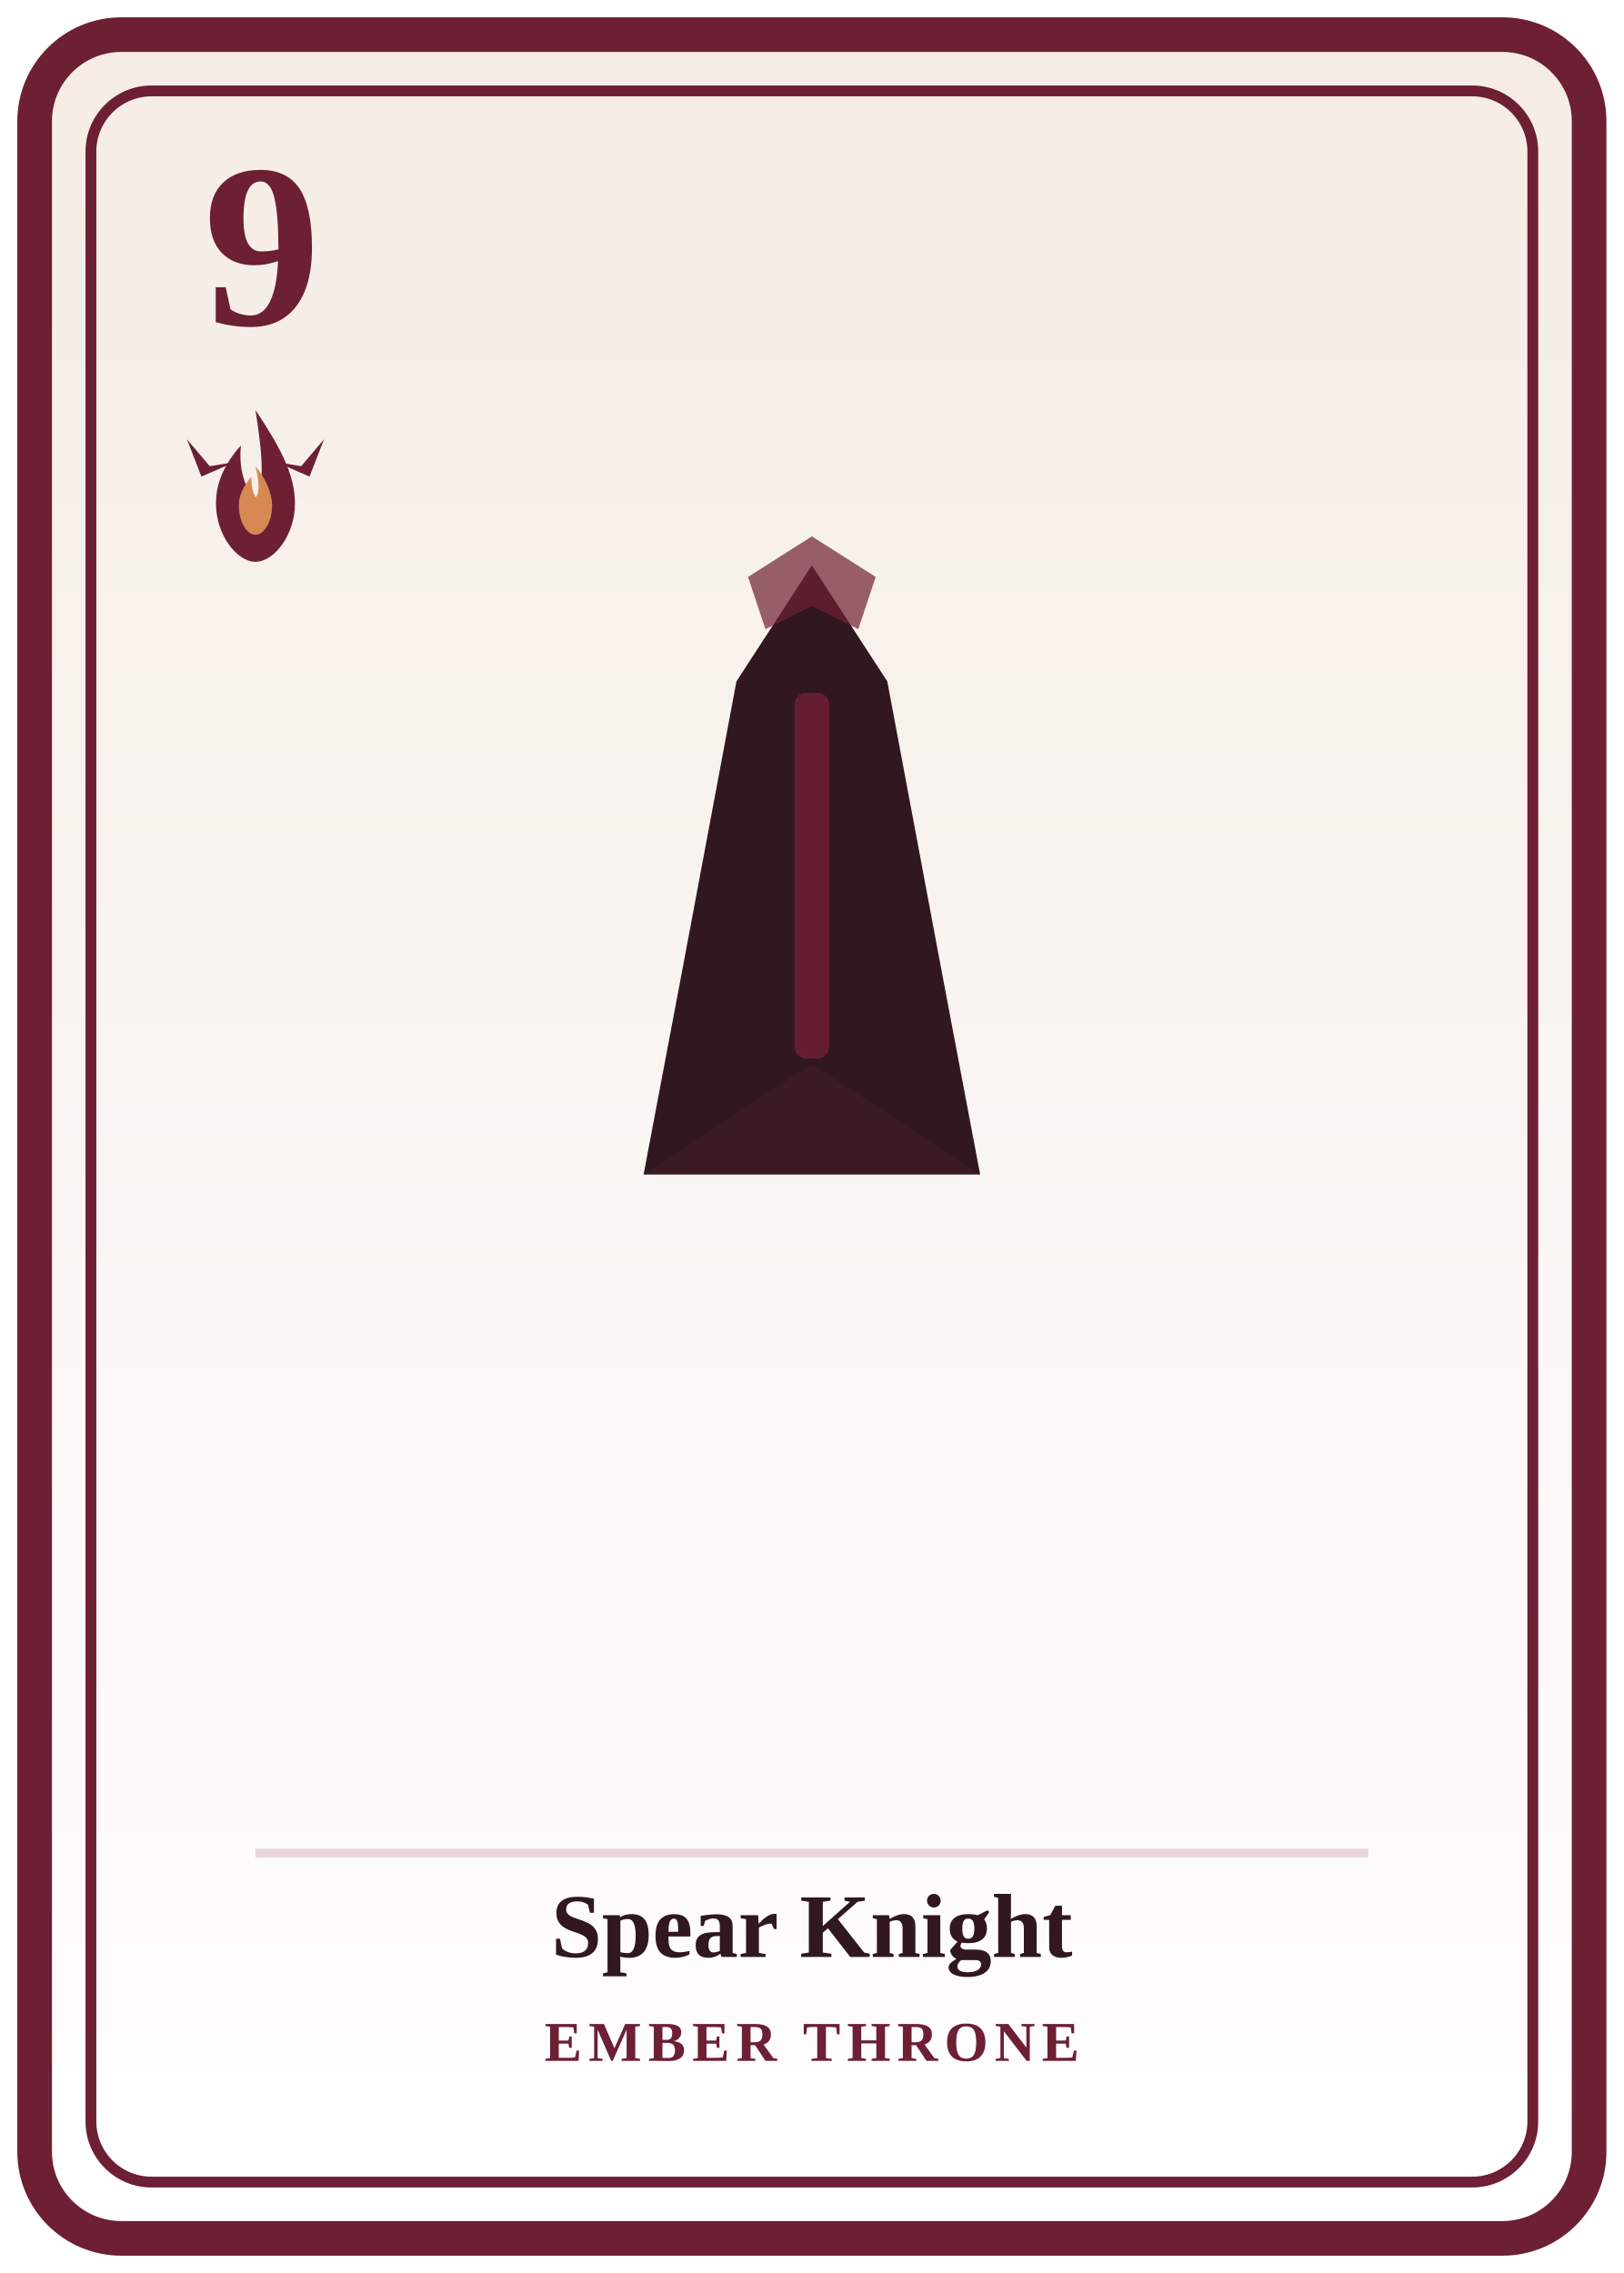
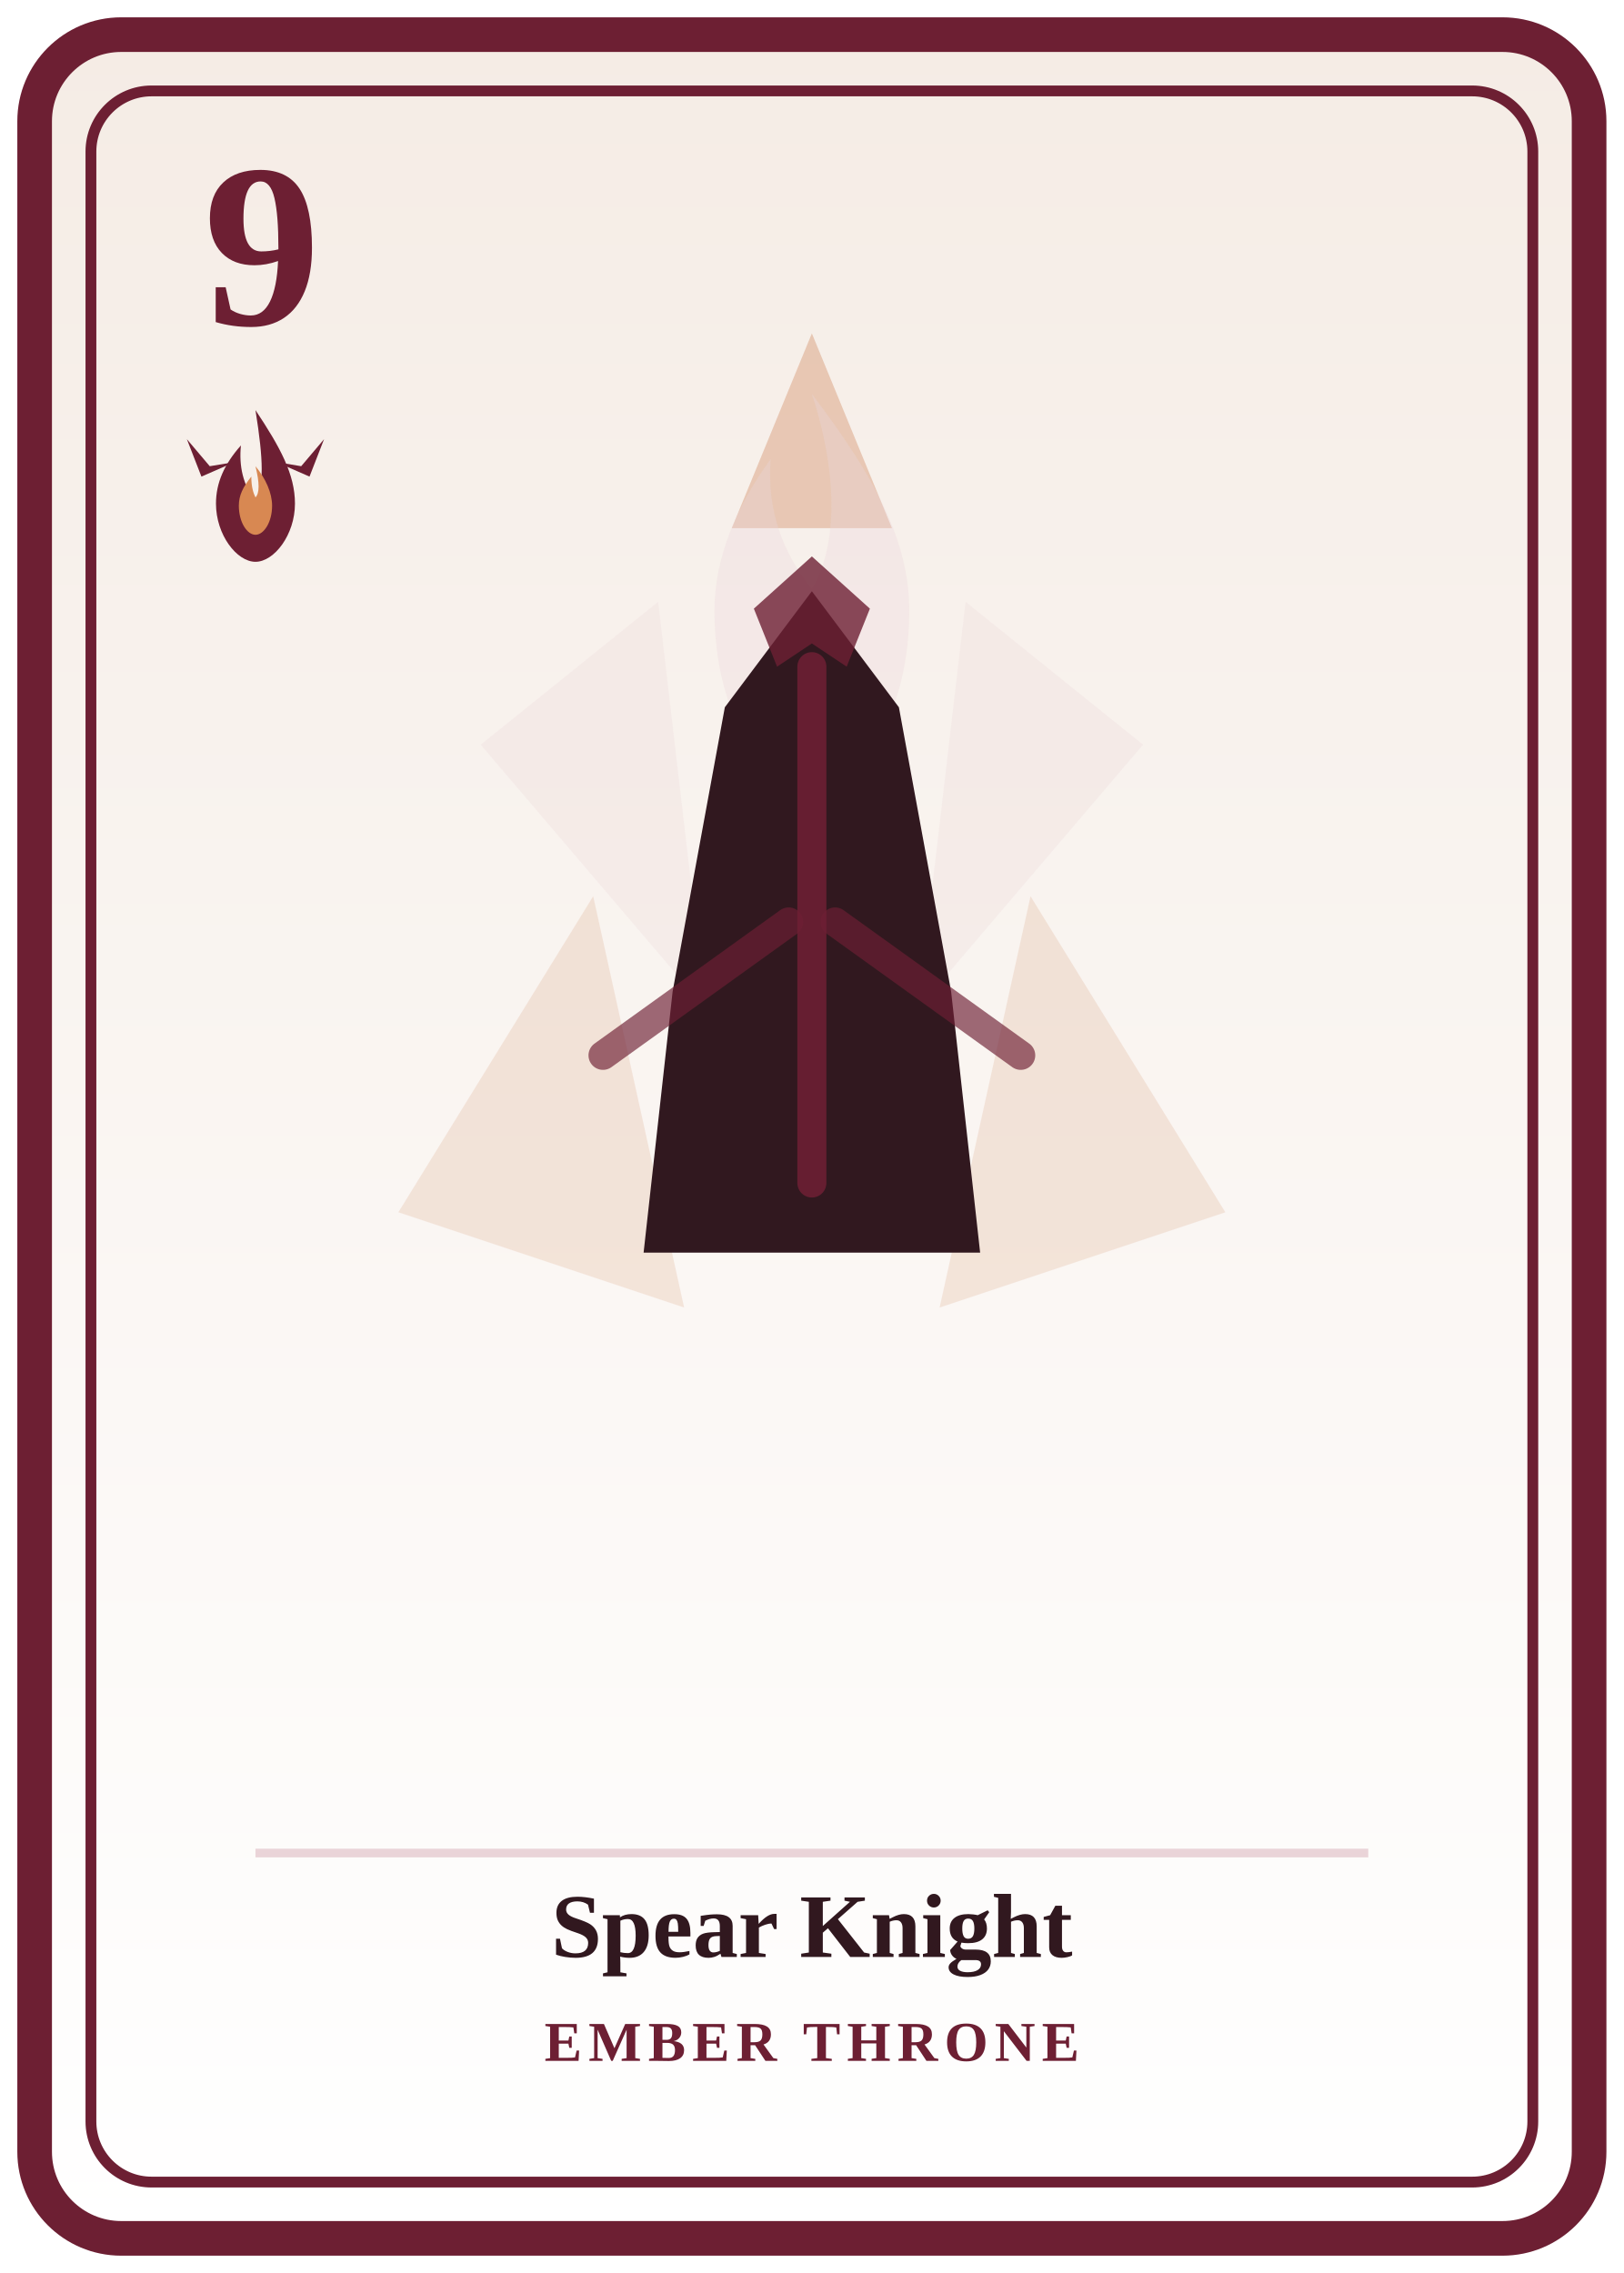
<svg xmlns="http://www.w3.org/2000/svg" viewBox="0 0 750 1050" role="img" aria-labelledby="title desc">
  <defs>
    <linearGradient id="bg-ember_throne_9" x1="0" x2="0" y1="0" y2="1">
      <stop offset="0%" stop-color="#f5ece5" />
      <stop offset="100%" stop-color="#ffffff" />
    </linearGradient>
  </defs>
  <rect x="16" y="16" width="718" height="1018" rx="40" fill="url(#bg-ember_throne_9)" stroke="#6D1F33" stroke-width="16" />
  <rect x="42" y="42" width="666" height="966" rx="28" fill="none" stroke="#6D1F33" stroke-width="5" />
  <g transform="translate(94,150)">
    <text x="0" y="0" font-size="108" font-weight="700" fill="#6D1F33">9</text>
    <g transform="translate(24,74)">
      <g transform="translate(0,0) scale(0.48)">
        <path d="M-44 -18 L-66 -44 L-52 -8 L-20 -22 Z" fill="#6D1F33" />
        <path d="M44 -18 L66 -44 L52 -8 L20 -22 Z" fill="#6D1F33" />
        <path d="M0 -72 C24 -36 38 -10 38 18 C38 48 18 74 0 74 C-18 74 -38 48 -38 18 C-38 -2 -30 -20 -14 -38 C-16 -18 -12 0 0 16 C8 0 8 -22 0 -72 Z" fill="#6D1F33" />
        <path d="M0 -18 C10 -6 16 8 16 20 C16 36 8 48 0 48 C-8 48 -16 36 -16 20 C-16 10 -12 2 -4 -8 C-4 2 -2 8 0 12 C4 8 4 -2 0 -18 Z" fill="#d88852" />
      </g>
    </g>
  </g>
-   <g transform="translate(375,430) scale(1.34)">
-     <path d="M0 -126 L26 -86 L44 10 L58 84 L-58 84 L-44 10 L-26 -86 Z" fill="#31181f" />
-     <path d="M0 -136 L22 -122 L16 -104 L0 -112 L-16 -104 L-22 -122 Z" fill="#6D1F33" opacity="0.7" />
-     <rect x="-6" y="-82" width="12" height="126" rx="4" fill="#6D1F33" opacity="0.85" />
-     <path d="M-58 84 L0 46 L58 84" fill="#6D1F33" opacity="0.18" />
+   <g opacity="0.94">
+     <path d="M184 560 L274 414 L316 604 Z" fill="#d69a78" opacity="0.22" />
+     <path d="M566 560 L476 414 L434 604 Z" fill="#d69a78" opacity="0.22" />
+     <path d="M222 344 L304 278 L326 466 Z" fill="#ead4d8" opacity="0.28" />
+     <path d="M528 344 L446 278 L424 466 Z" fill="#ead4d8" opacity="0.28" />
+     <path d="M338 244 L375 154 L412 244" fill="#d69a78" opacity="0.5" />
+     <path d="M375 182 C404 220 420 250 420 282 C420 332 396 364 375 364 C354 364 330 332 330 282 C330 258 340 234 356 212 C354 236 362 256 375 272 C386 254 388 222 375 182 Z" fill="#ead4d8" opacity="0.32" />
+   </g>
+   <g transform="translate(375,450) scale(1.34)">
+     <path d="M0 -132 L30 -92 L48 6 L58 96 L-58 96 L-48 6 L-30 -92 Z" fill="#31181f" />
+     <path d="M0 -144 L20 -126 L12 -106 L0 -114 L-12 -106 L-20 -126 Z" fill="#6D1F33" opacity="0.8" />
+     <path d="M0 -106 V72" fill="none" stroke="#6D1F33" stroke-width="10" stroke-linecap="round" opacity="0.88" />
+     <path d="M-72 28 L-8 -18 M72 28 L8 -18" fill="none" stroke="#6D1F33" stroke-width="10" stroke-linecap="round" opacity="0.66" />
  </g>
  <line x1="118" y1="856" x2="632" y2="856" stroke="#ead4d8" stroke-width="4" />
  <text x="375" y="904" text-anchor="middle" font-size="42" font-weight="700" fill="#31181f">Spear Knight</text>
  <text x="375" y="952" text-anchor="middle" font-size="26" font-weight="700" fill="#6D1F33" letter-spacing="3">EMBER THRONE</text>
</svg>
